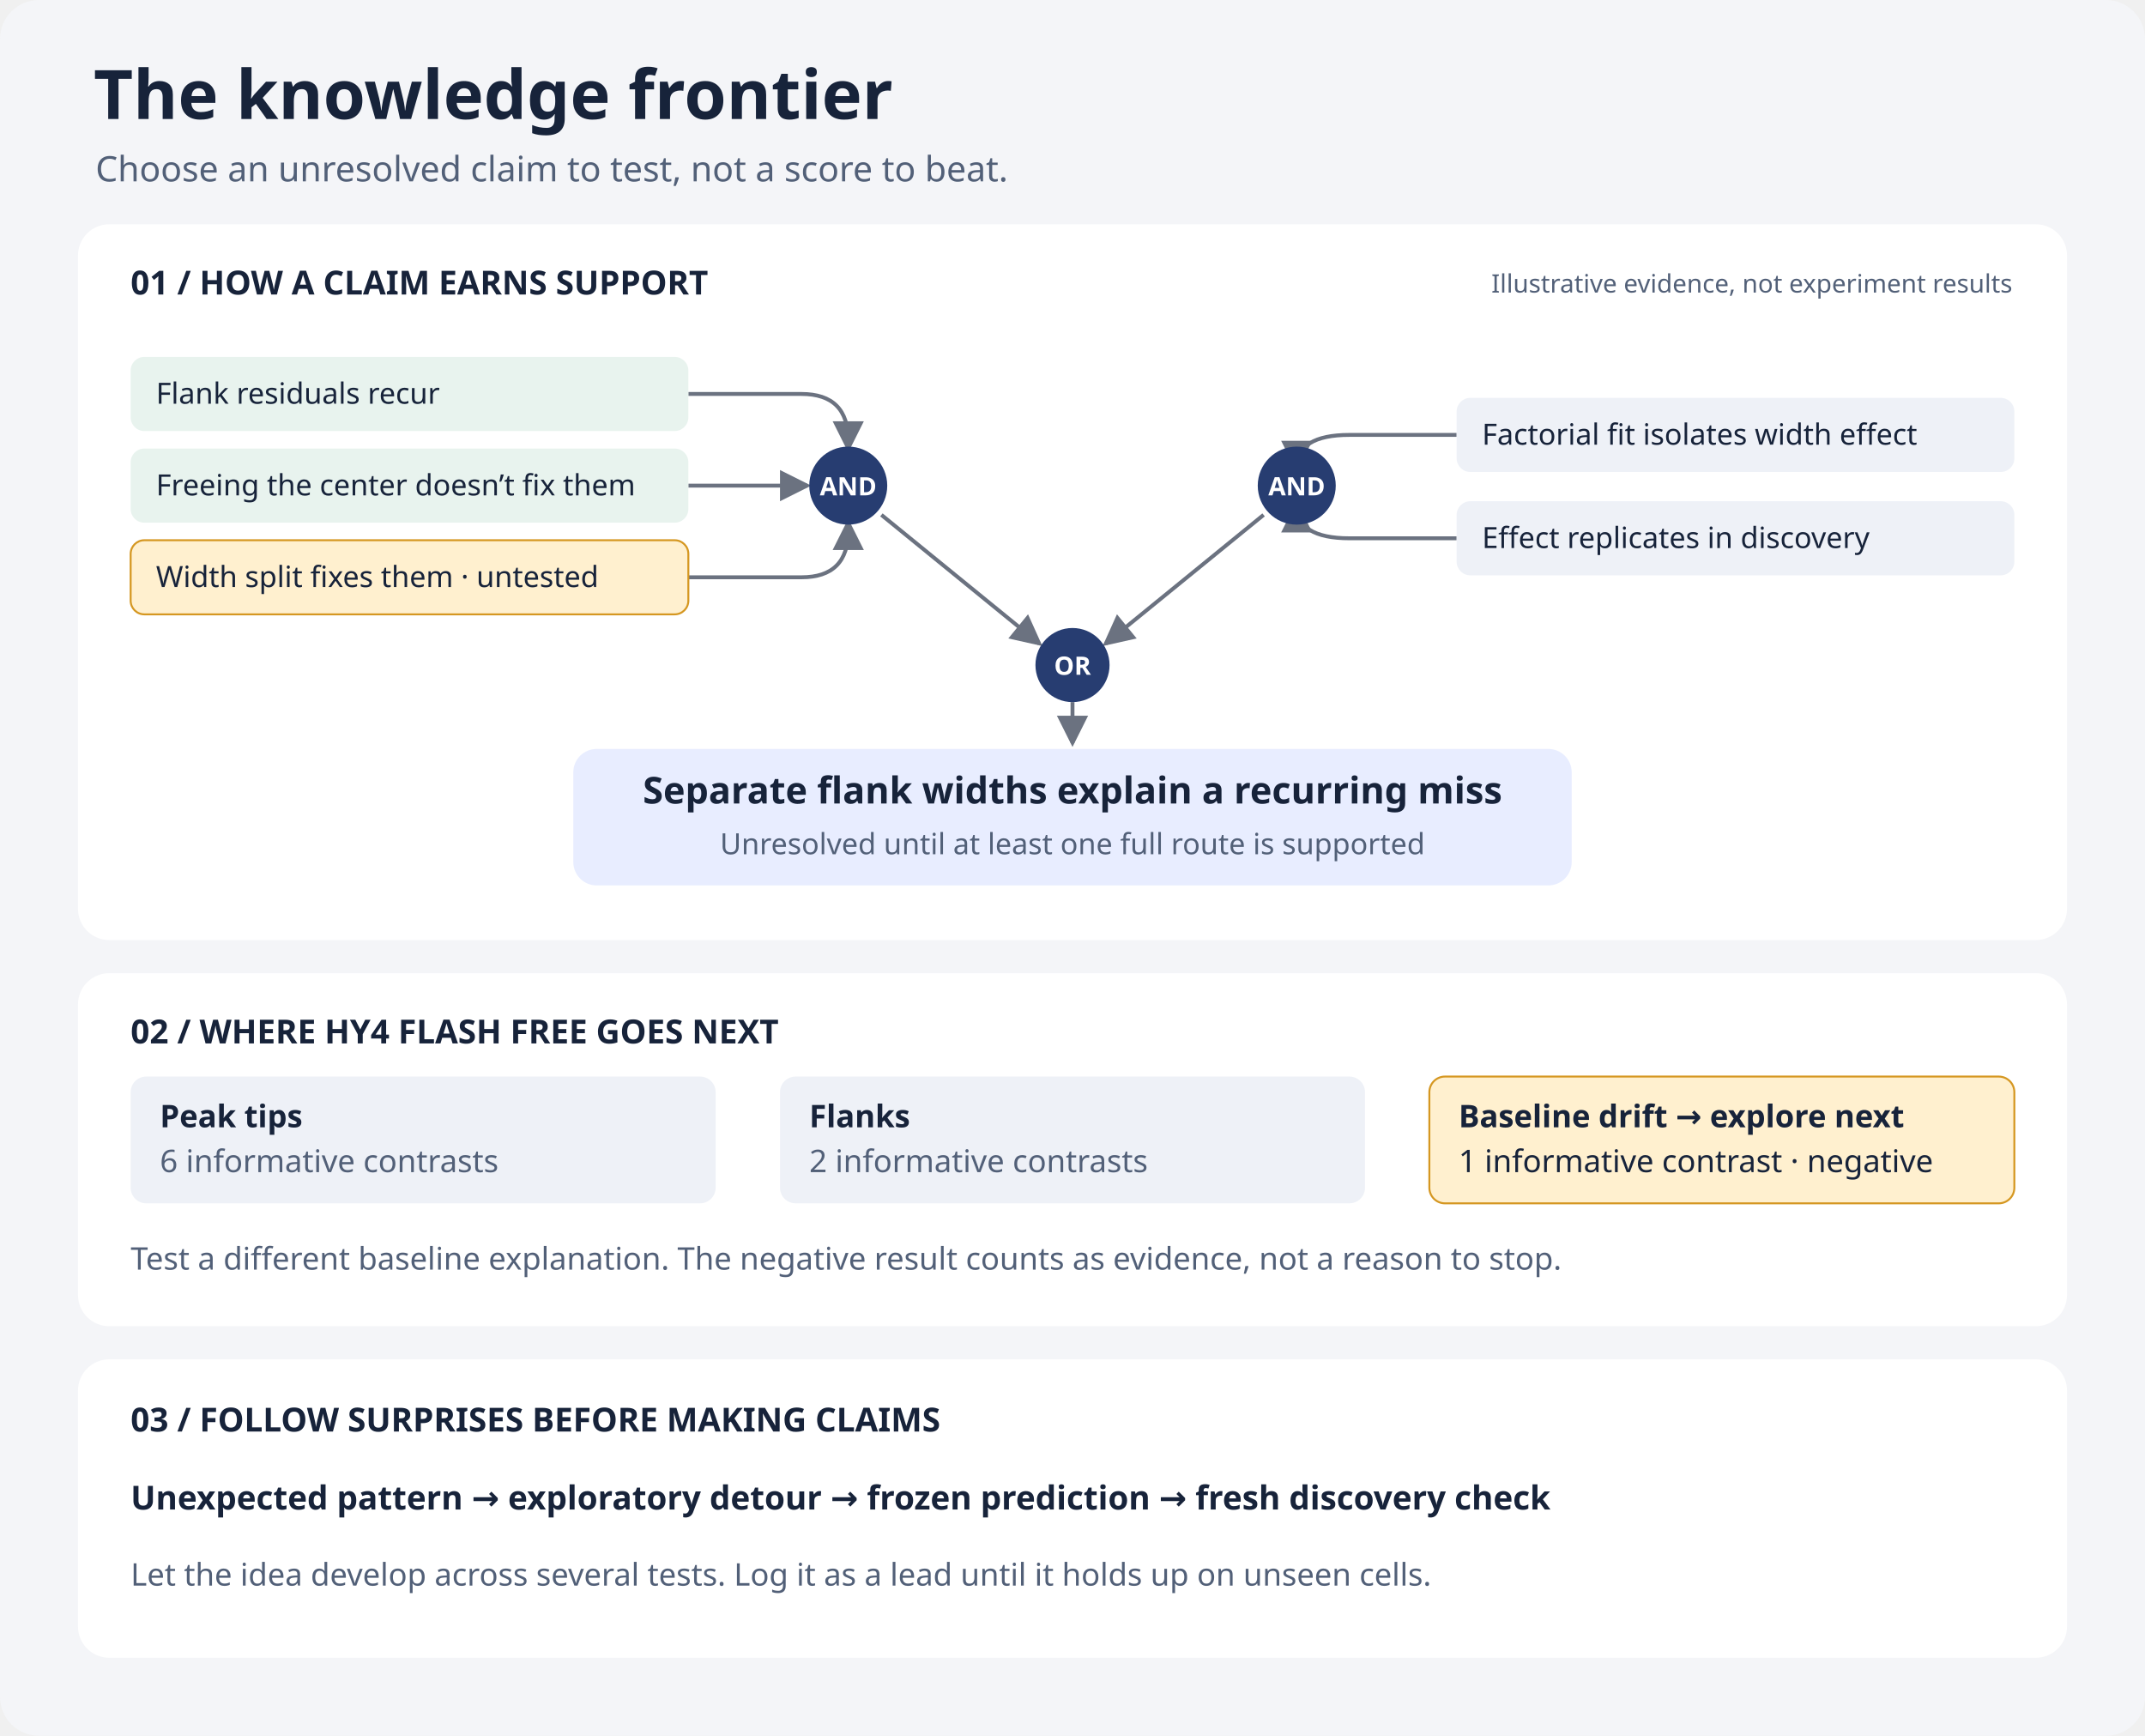
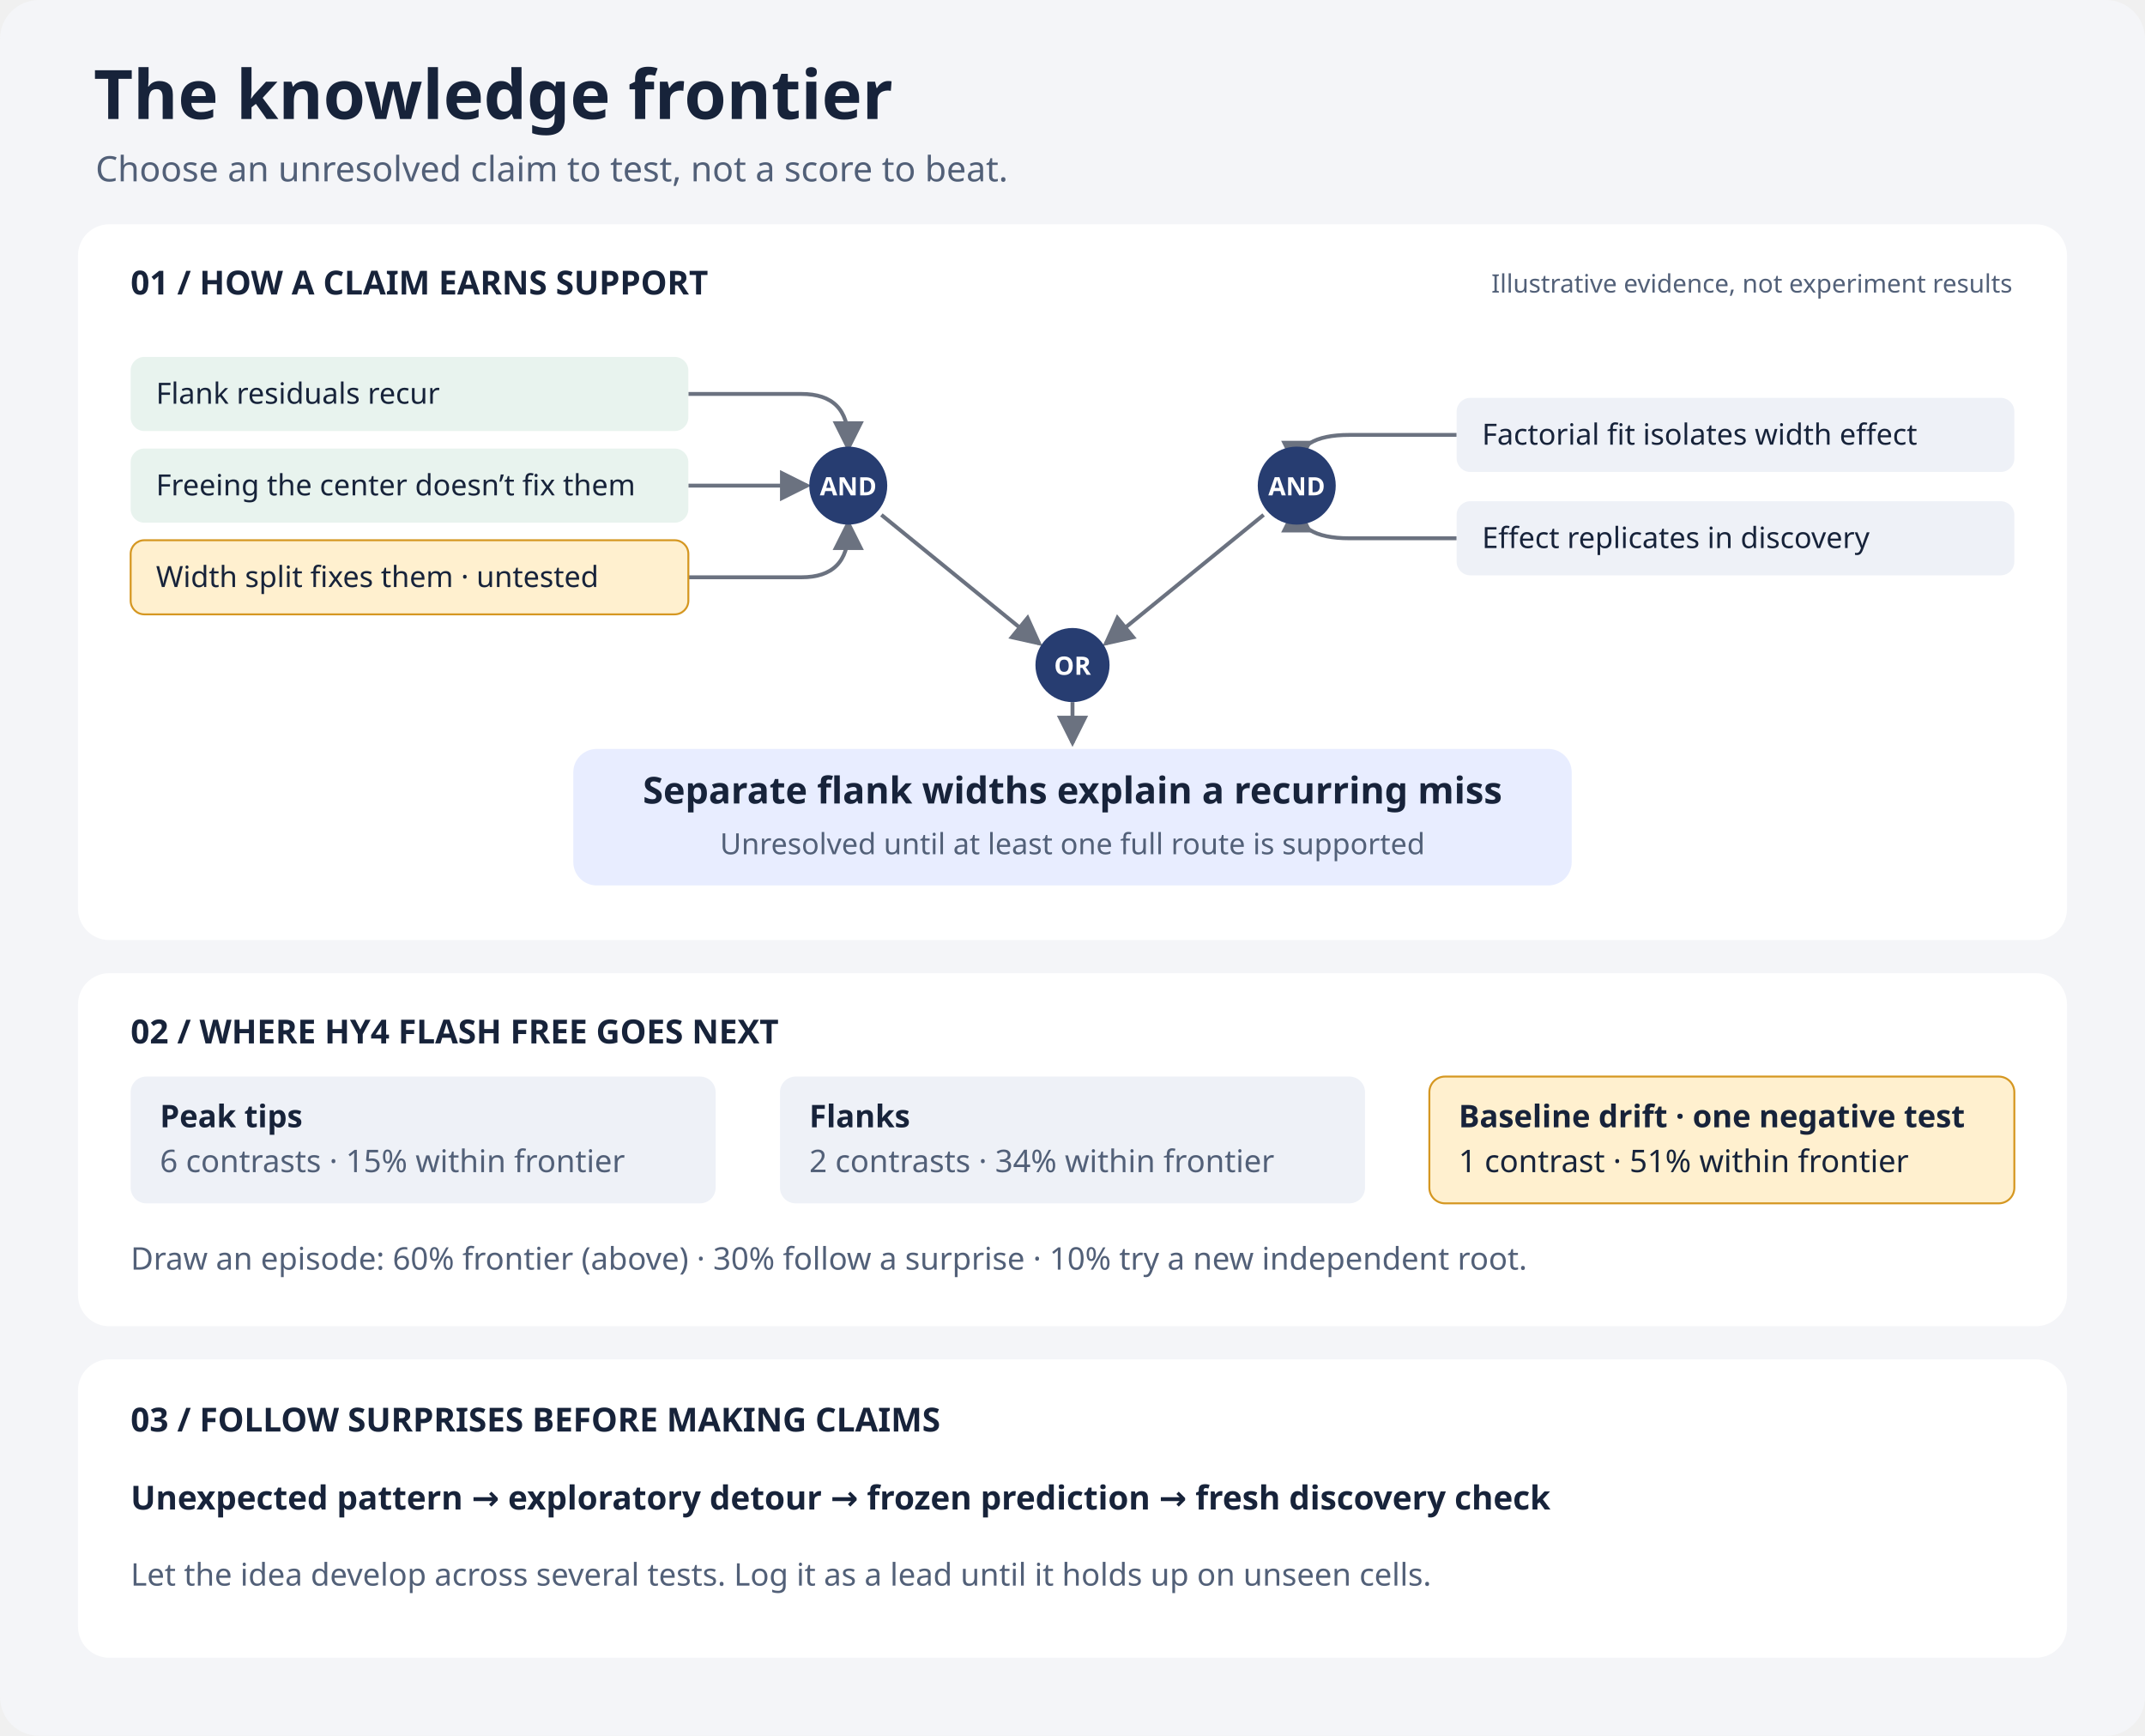
<svg xmlns="http://www.w3.org/2000/svg" width="1100" height="890" viewBox="0 0 1100 890" role="img" aria-labelledby="title desc">
  <defs>
    <marker id="arrow" markerWidth="8" markerHeight="8" refX="7" refY="4" orient="auto">
      <path d="M0 0L8 4L0 8Z" fill="#6b7280" />
    </marker>
  </defs>
  <rect width="1100" height="890" rx="20" fill="#f4f5f8" />
  <g font-family="system-ui, sans-serif" fill="#17233a">
    <text x="48" y="61" font-size="35" font-weight="750">The knowledge frontier</text>
    <text x="49" y="93" font-size="18" fill="#526078">Choose an unresolved claim to test, not a score to beat.</text>
    <rect x="40" y="115" width="1020" height="367" rx="16" fill="white" />
    <text x="67" y="151" font-size="17" font-weight="700">01 / HOW A CLAIM EARNS SUPPORT</text>
    <text x="1032" y="150" text-anchor="end" font-size="13" fill="#526078">Illustrative evidence, not experiment results</text>
    <g fill="none" stroke="#6b7280" stroke-width="2" marker-end="url(#arrow)">
      <path d="M353 202H411Q435 202 435 226V230" />
      <path d="M353 249H414" />
      <path d="M353 296H411Q435 296 435 272V268" />
      <path d="M747 223H692Q665 223 665 240" />
      <path d="M747 276H692Q665 276 665 259" />
      <path d="M452 264L533 330" />
      <path d="M648 264L567 330" />
      <path d="M550 360V381" />
    </g>
    <g font-size="15">
      <rect x="67" y="183" width="286" height="38" rx="7" fill="#e8f3ee" />
      <text x="80" y="207">Flank residuals recur</text>
      <rect x="67" y="230" width="286" height="38" rx="7" fill="#e8f3ee" />
      <text x="80" y="254">Freeing the center doesn’t fix them</text>
      <rect x="67" y="277" width="286" height="38" rx="7" fill="#fff0cf" stroke="#d59721" />
      <text x="80" y="301">Width split fixes them · untested</text>
      <rect x="747" y="204" width="286" height="38" rx="7" fill="#eef1f7" />
      <text x="760" y="228">Factorial fit isolates width effect</text>
      <rect x="747" y="257" width="286" height="38" rx="7" fill="#eef1f7" />
      <text x="760" y="281">Effect replicates in discovery</text>
    </g>
    <g font-size="13" text-anchor="middle" font-weight="750">
      <circle cx="435" cy="249" r="20" fill="#273d71" />
      <text x="435" y="254" fill="white">AND</text>
      <circle cx="665" cy="249" r="20" fill="#273d71" />
      <text x="665" y="254" fill="white">AND</text>
      <circle cx="550" cy="341" r="19" fill="#273d71" />
      <text x="550" y="346" fill="white">OR</text>
    </g>
    <rect x="294" y="384" width="512" height="70" rx="12" fill="#e8edff" />
    <text x="550" y="412" text-anchor="middle" font-size="19" font-weight="700">Separate flank widths explain a recurring miss</text>
    <text x="550" y="438" text-anchor="middle" font-size="15" fill="#526078">Unresolved until at least one full route is supported</text>
    <rect x="40" y="499" width="1020" height="181" rx="16" fill="white" />
    <text x="67" y="535" font-size="17" font-weight="700">02 / WHERE HY4 FLASH FREE GOES NEXT</text>
    <g font-size="16">
      <rect x="67" y="552" width="300" height="65" rx="8" fill="#eef1f7" />
      <text x="82" y="578" font-weight="700">Peak tips</text>
-       <text x="82" y="601" fill="#526078">6 informative contrasts</text>
+       <text x="82" y="601" fill="#526078">6 contrasts · 15% within frontier</text>
      <rect x="400" y="552" width="300" height="65" rx="8" fill="#eef1f7" />
      <text x="415" y="578" font-weight="700">Flanks</text>
-       <text x="415" y="601" fill="#526078">2 informative contrasts</text>
+       <text x="415" y="601" fill="#526078">2 contrasts · 34% within frontier</text>
      <rect x="733" y="552" width="300" height="65" rx="8" fill="#fff0cf" stroke="#d59721" />
-       <text x="748" y="578" font-weight="700">Baseline drift → explore next</text>
-       <text x="748" y="601">1 informative contrast · negative</text>
+       <text x="748" y="578" font-weight="700">Baseline drift · one negative test</text>
+       <text x="748" y="601">1 contrast · 51% within frontier</text>
    </g>
-     <text x="67" y="651" font-size="16" fill="#526078">Test a different baseline explanation. The negative result counts as evidence, not a reason to stop.</text>
+     <text x="67" y="651" font-size="16" fill="#526078">Draw an episode: 60% frontier (above) · 30% follow a surprise · 10% try a new independent root.</text>
    <rect x="40" y="697" width="1020" height="153" rx="16" fill="white" />
    <text x="67" y="734" font-size="17" font-weight="700">03 / FOLLOW SURPRISES BEFORE MAKING CLAIMS</text>
    <text x="67" y="774" font-size="17" font-weight="700">Unexpected pattern → exploratory detour → frozen prediction → fresh discovery check</text>
    <text x="67" y="813" font-size="16" fill="#526078">Let the idea develop across several tests. Log it as a lead until it holds up on unseen cells.</text>
  </g>
</svg>
